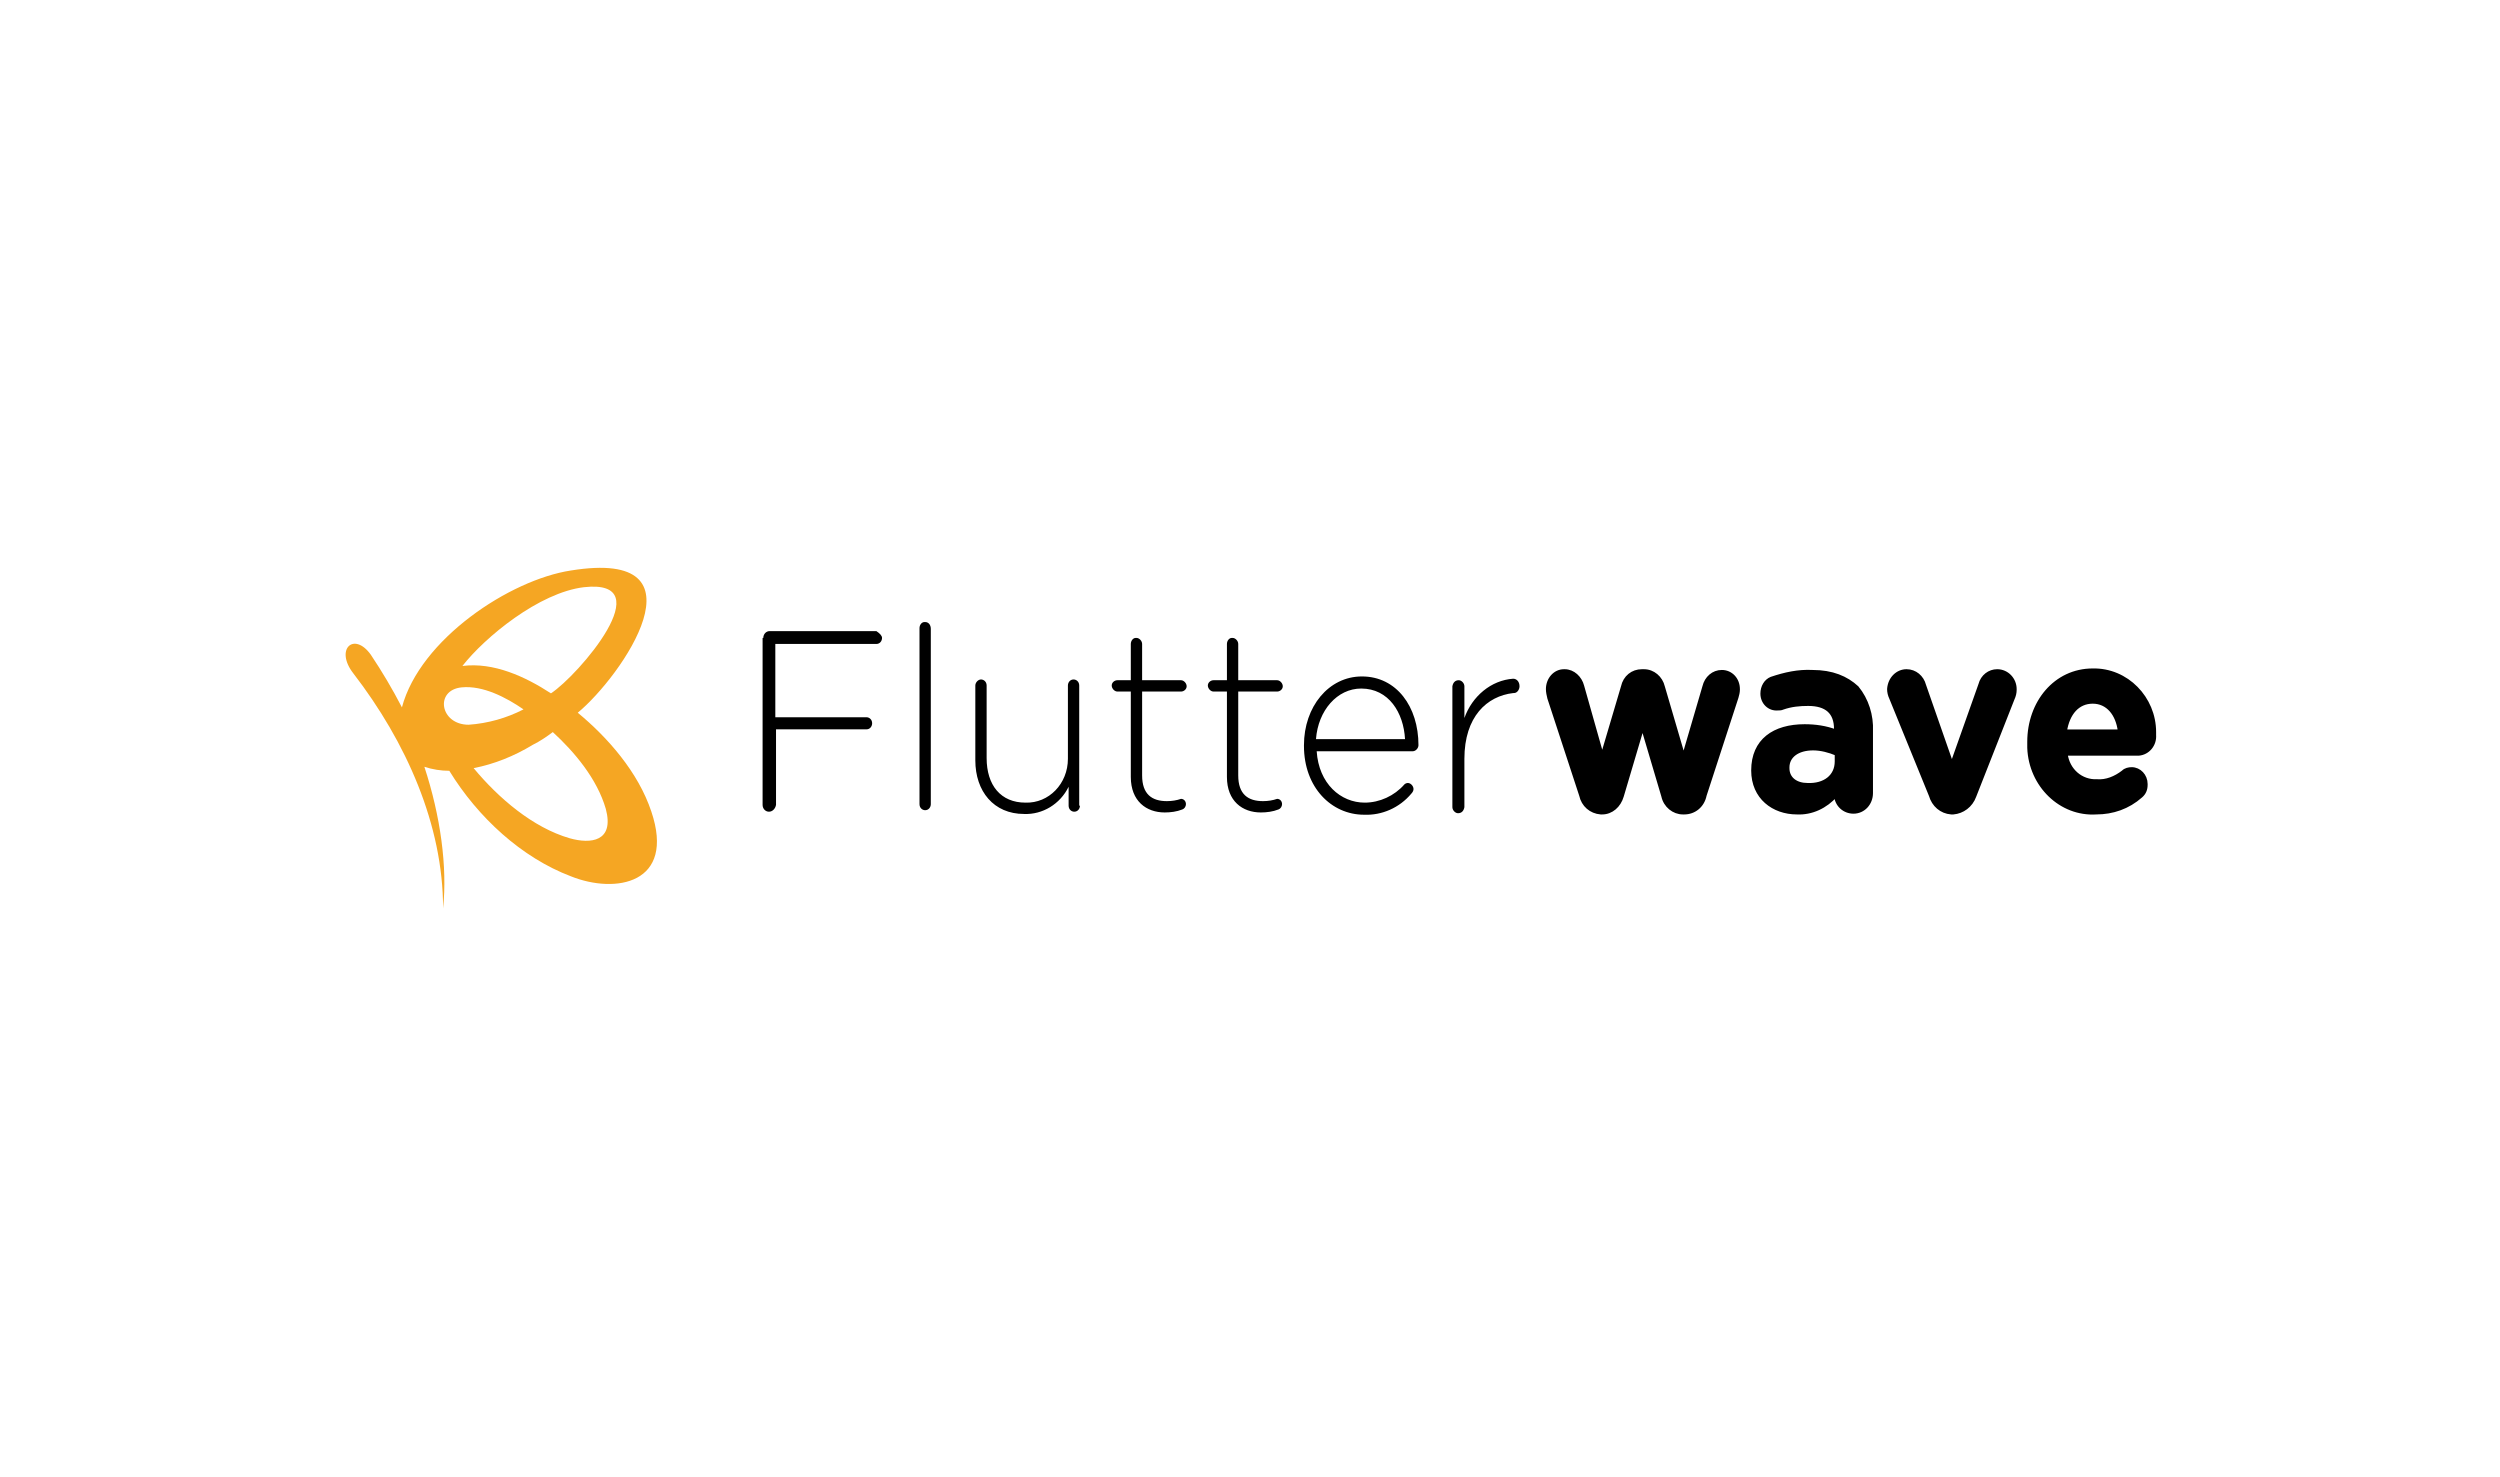
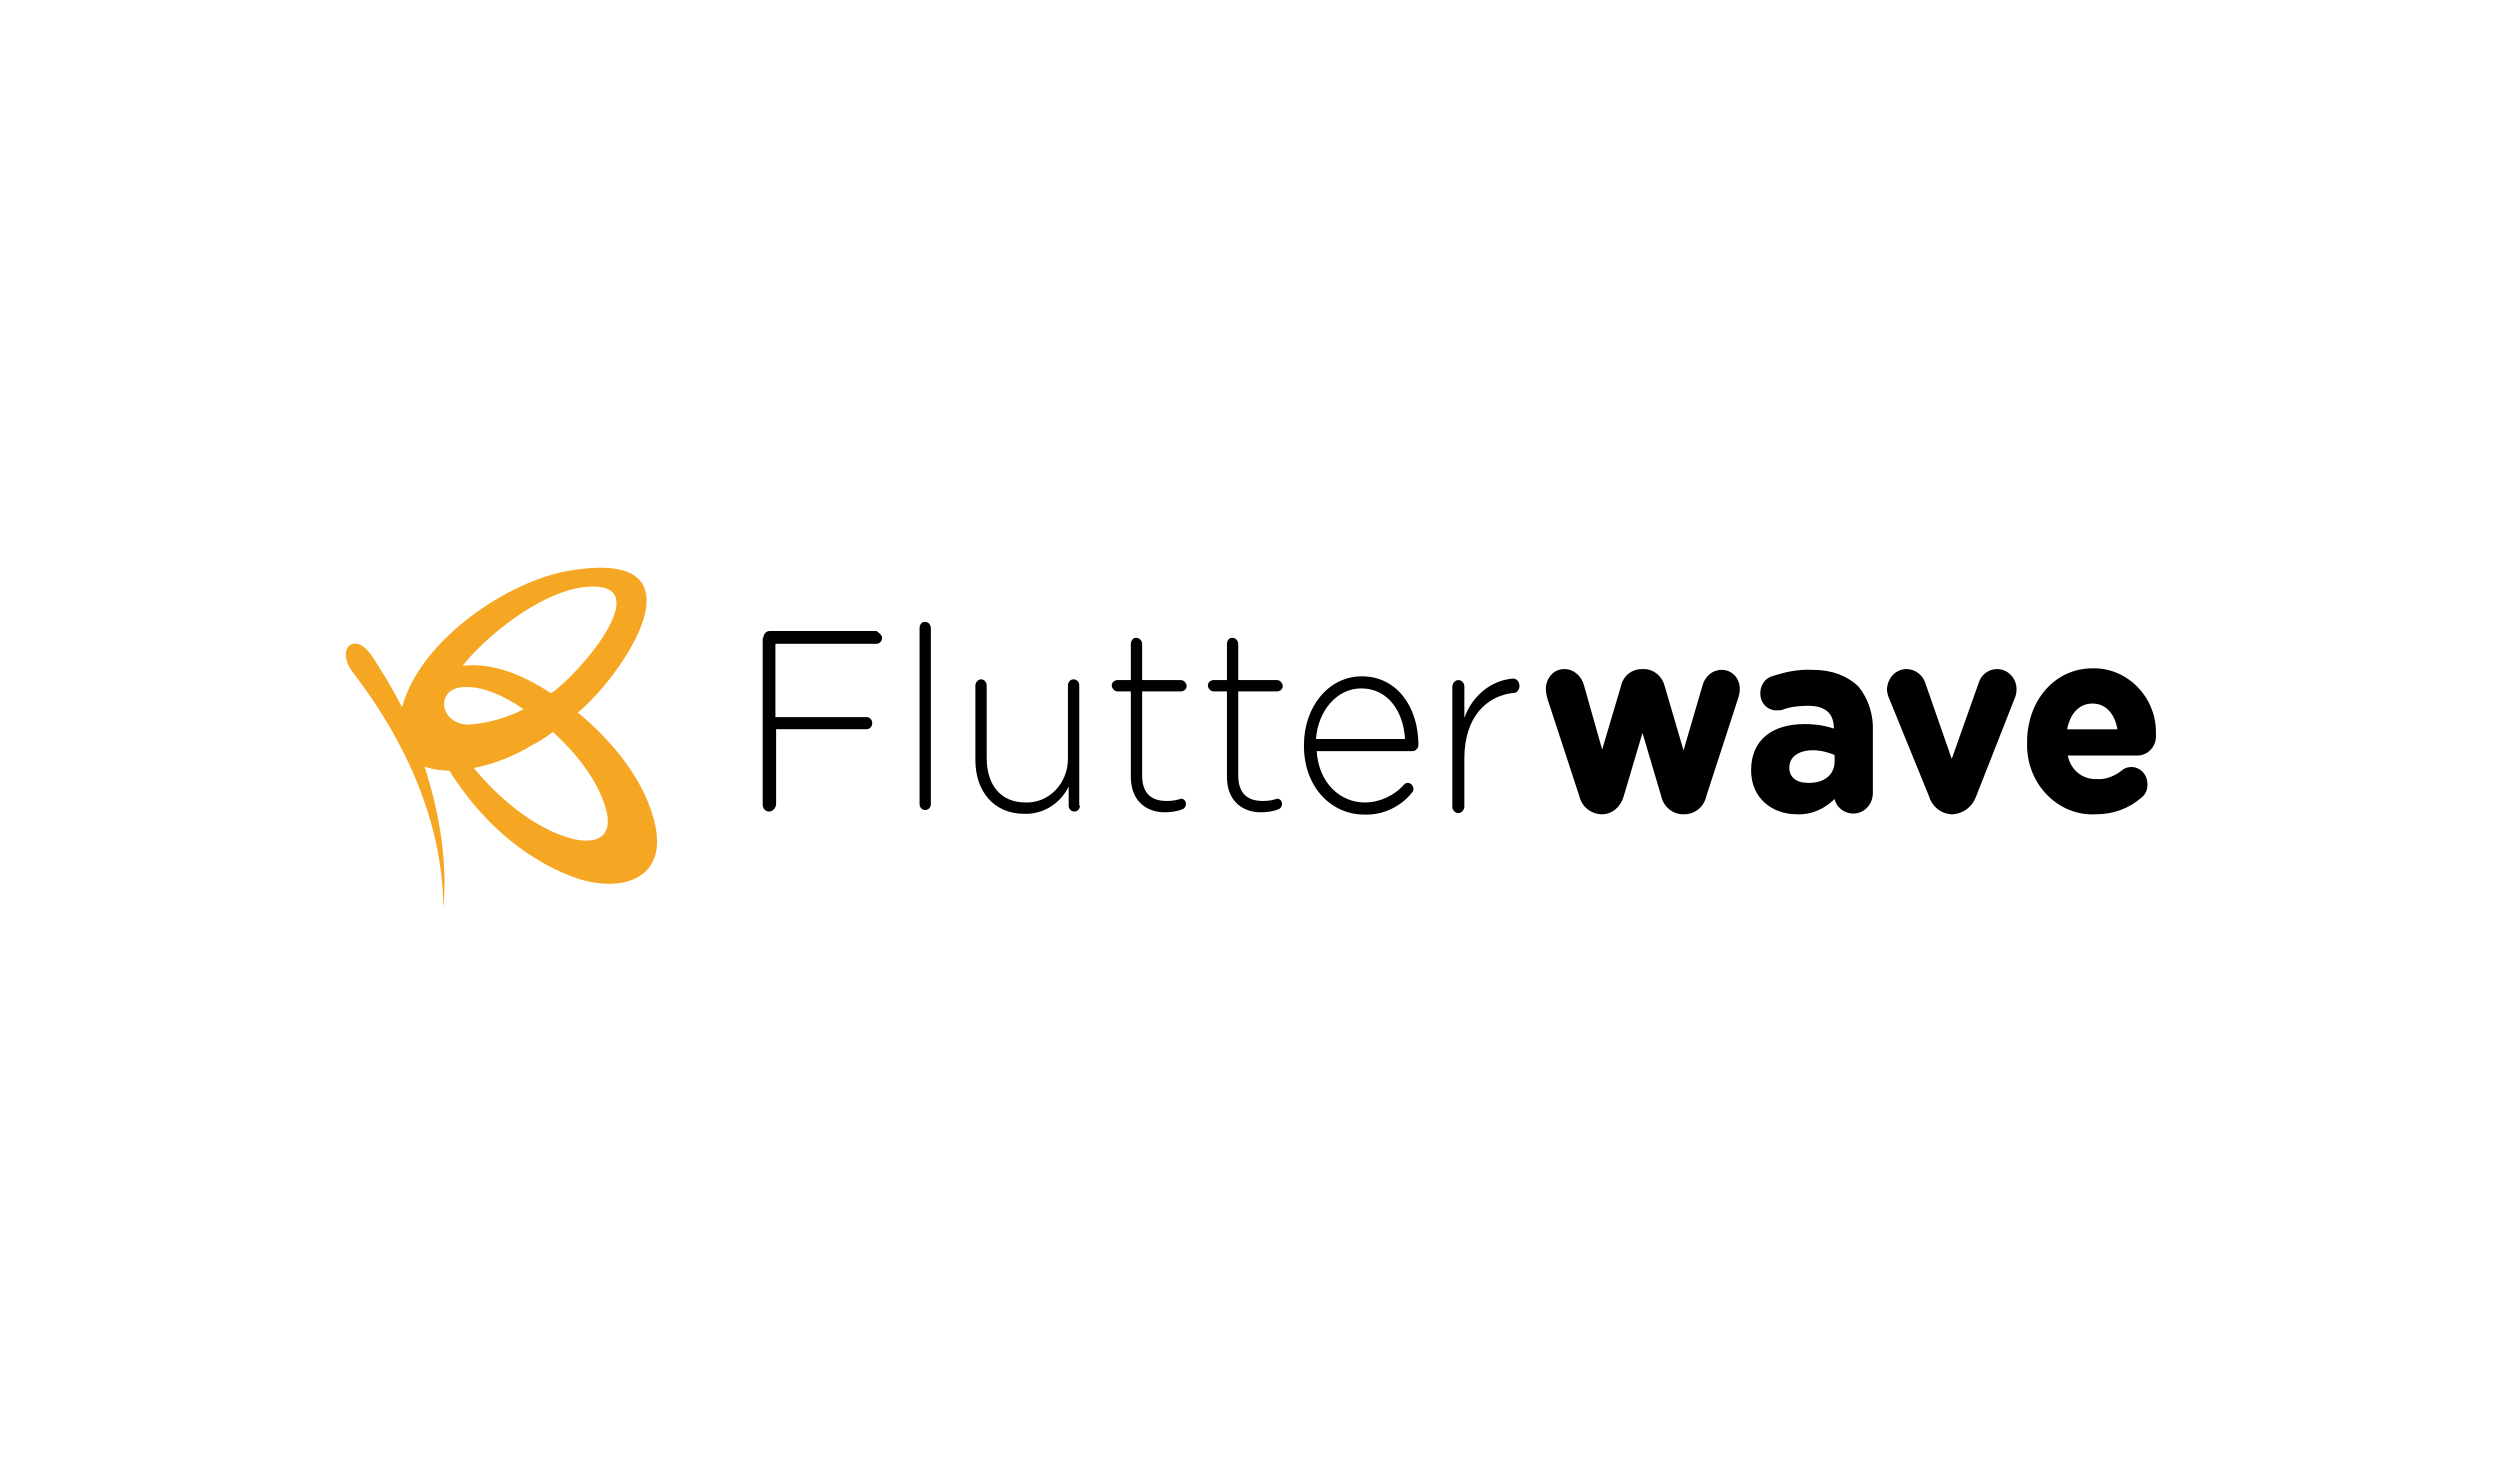
- <svg xmlns="http://www.w3.org/2000/svg" version="1.0" id="Layer_1" x="0px" y="0px" width="525px" height="310px" viewBox="0 0 525 310" enable-background="new 0 0 525 310" xml:space="preserve">
+ <svg xmlns="http://www.w3.org/2000/svg" version="1.0" id="Layer_1" x="0px" y="0px" width="498" height="294" viewBox="0 0 525 310" enable-background="new 0 0 525 310" xml:space="preserve">
  <g id="Page-1">
    <g id="Group-32" transform="translate(-417, -98)">
      <g id="Group-31" transform="translate(417, 98)">
        <path id="Shape" fill="#F5A623" d="M121.329,149.671c9.166-7.572,28.02-34.635-1.441-29.867     c-12.831,1.963-31.686,14.443-35.483,28.745c-1.981-3.824-4.167-7.523-6.547-11.077c-3.535-4.909-7.594-1.123-3.666,3.926     c11.129,14.443,18.855,31.83,18.855,49.356c0.917-8.692-0.524-19.349-3.928-29.726c1.702,0.562,3.535,0.841,5.237,0.841     c6.023,9.815,15.188,18.229,25.532,22.154c9.428,3.787,21.998,1.544,16.892-13.6C134.029,162.15,127.614,154.859,121.329,149.671     z M122.638,123.31c16.367-1.823-1.179,18.509-6.939,22.295c-5.37-3.506-12.047-6.59-18.594-5.749     C101.819,133.826,113.211,124.432,122.638,123.31z M96.975,144.343c4.451-0.421,9.296,2.103,12.962,4.626     c-3.536,1.823-7.464,2.944-11.523,3.225C92.392,152.195,91.213,144.904,96.975,144.343z M119.627,176.032     c-7.726-2.242-14.927-8.413-20.165-14.723c4.32-0.841,8.511-2.523,12.438-4.908c1.441-0.7,2.881-1.682,4.19-2.663     c4.583,4.207,9.296,9.814,11.129,16.126C129.054,176.733,124.078,177.294,119.627,176.032z" />
        <g id="flutterwave" transform="translate(296.3249, 38.9128)">
          <path id="Shape_1_" d="M-112.285,93.62h-22.41c-0.743,0-1.336,0.634-1.336,1.428h-0.149v35.069c0,0.793,0.594,1.428,1.336,1.428      c0.743,0,1.336-0.635,1.484-1.428v-15.868h18.998c0.742,0,1.187-0.636,1.187-1.27c0-0.794-0.594-1.27-1.187-1.27h-19.146V96.318      h21.223c0.743,0,1.188-0.635,1.188-1.27C-111.096,94.626-111.493,94.149-112.285,93.62z M-102.044,91.716h-0.147      c-0.595,0-1.039,0.634-1.039,1.27v36.974c0,0.794,0.594,1.269,1.187,1.269c0.743,0,1.188-0.636,1.188-1.269V93.144      C-100.856,92.35-101.301,91.716-102.044,91.716z M-69.689,105.045c0-0.792-0.594-1.27-1.188-1.27      c-0.741,0-1.187,0.636-1.187,1.27v15.393c0,5.236-4.008,9.36-8.905,9.203c-5.195,0-8.163-3.648-8.163-9.362v-15.234      c0-0.792-0.593-1.27-1.187-1.27s-1.187,0.636-1.187,1.27v15.711c0,6.505,3.858,11.265,10.24,11.265      c3.86,0.16,7.57-2.062,9.351-5.712v3.968c0,0.792,0.594,1.269,1.187,1.269c0.743,0,1.188-0.635,1.188-1.269h-0.149V105.045z       M-48.316,106.315c0.593,0,1.187-0.476,1.187-1.11c0-0.636-0.594-1.271-1.187-1.271h-8.164v-7.616      c0-0.635-0.594-1.27-1.188-1.27h-0.147c-0.593,0-1.04,0.635-1.04,1.27v7.616h-2.82c-0.594,0-1.187,0.477-1.187,1.11      c0,0.636,0.593,1.27,1.187,1.27h2.82v17.933c0,5.077,3.265,7.457,7.125,7.457c1.187,0,2.523-0.159,3.71-0.636      c0.445-0.158,0.742-0.635,0.742-1.109c0-0.635-0.445-1.111-1.038-1.111c-0.891,0.317-1.93,0.477-2.969,0.477      c-3.116,0-5.194-1.429-5.194-5.396v-17.614H-48.316z M-28.13,106.315c0.594,0,1.188-0.476,1.188-1.11      c0-0.636-0.594-1.271-1.188-1.271h-8.165v-7.616c0-0.635-0.594-1.27-1.188-1.27h-0.148c-0.593,0-1.039,0.635-1.039,1.27v7.616      h-2.82c-0.594,0-1.188,0.477-1.188,1.11c0,0.636,0.594,1.27,1.188,1.27h2.82v17.933c0,5.077,3.265,7.457,7.124,7.457      c1.188,0,2.523-0.159,3.711-0.636c0.443-0.158,0.742-0.635,0.742-1.109c0-0.635-0.443-1.111-1.037-1.111      c-0.893,0.317-1.932,0.477-2.971,0.477c-3.116,0-5.194-1.429-5.194-5.396v-17.614H-28.13z M-10.321,103.141      c-6.977,0-12.172,6.348-12.172,14.44v0.159c0,8.728,5.789,14.44,12.617,14.44c3.711,0.158,7.422-1.428,9.943-4.444      c0.297-0.315,0.445-0.634,0.445-0.951c0-0.635-0.594-1.27-1.188-1.27c-0.297,0-0.594,0.158-0.742,0.316      c-2.078,2.38-5.193,3.809-8.311,3.809c-5.047,0-9.648-3.967-10.092-10.79H0.365c0.594,0,1.188-0.634,1.188-1.27      C1.552,109.489-3.048,103.141-10.321,103.141z M-19.969,116.312c0.447-6.03,4.453-10.631,9.5-10.631      c5.787,0,8.904,5.077,9.201,10.631H-19.969z M21.441,103.617c-4.602,0.318-8.607,3.65-10.242,8.253v-6.665      c0-0.636-0.594-1.271-1.188-1.271c-0.74,0-1.188,0.477-1.336,1.271v25.387c0,0.636,0.596,1.271,1.189,1.271      c0.74,0,1.188-0.476,1.334-1.271v-10.154c0-8.886,4.752-13.171,10.242-13.806h0.146c0.742,0,1.188-0.793,1.188-1.427      C22.775,104.252,22.181,103.617,21.441,103.617z" />
          <path id="wave" stroke="#000000" stroke-width="0.75" d="M65.261,102.154c-1.785,0-3.271,1.267-3.719,3.165l-4.309,14.715      l-4.311-14.715c-0.447-1.898-2.082-3.323-4.014-3.323h-0.447c-1.932,0-3.568,1.267-4.014,3.323l-4.311,14.559l-4.162-14.717      c-0.447-1.74-1.932-3.165-3.715-3.165h-0.148c-1.934,0-3.42,1.742-3.42,3.798c0,0.633,0.148,1.266,0.297,1.898l6.688,20.413      c0.447,2.057,2.082,3.481,4.162,3.64h0.299c1.932,0,3.568-1.425,4.162-3.481l4.313-14.557l4.311,14.557      c0.443,2.057,2.229,3.481,4.162,3.481h0.295c2.082,0,3.867-1.425,4.311-3.64l6.691-20.57c0.148-0.475,0.297-1.108,0.297-1.583      v-0.158C68.679,103.737,67.193,102.154,65.261,102.154z M84.286,102.154c-2.973-0.158-5.797,0.476-8.621,1.425      c-1.189,0.475-1.932,1.74-1.932,3.165c0,1.898,1.486,3.324,3.268,3.165c0.299,0,0.746,0,1.041-0.159      c1.787-0.633,3.568-0.791,5.352-0.791c3.867,0,5.799,1.74,5.799,5.221v0.475c-2.082-0.791-4.311-1.108-6.541-1.108      c-6.393,0-10.852,3.008-10.852,9.338c0,5.695,4.311,8.86,9.217,8.86c3.123,0.159,6.094-1.267,8.176-3.64      c0.15,2.057,1.783,3.481,3.715,3.481c2.082,0,3.717-1.741,3.717-3.956v-12.976c0.148-3.323-0.893-6.646-2.975-9.178      C91.421,103.42,88.447,102.154,84.286,102.154z M89.343,120.984c0,3.165-2.529,5.063-6.098,4.906      c-2.377,0-4.162-1.267-4.162-3.481v-0.158c0-2.373,2.082-3.956,5.352-3.956c1.637,0,3.42,0.475,4.908,1.108V120.984z       M123.085,101.995c-1.637,0-3.123,1.108-3.57,2.848l-5.945,16.774l-5.797-16.616c-0.445-1.74-1.93-3.006-3.717-3.006      c-1.932,0-3.566,1.583-3.715,3.798c0,0.633,0.148,1.266,0.445,1.898l8.322,20.413c0.598,2.057,2.23,3.481,4.313,3.64h0.447      c1.932-0.158,3.715-1.425,4.459-3.481l8.027-20.412c0.295-0.633,0.445-1.266,0.445-1.899v-0.158      C126.8,103.737,125.165,101.995,123.085,101.995z M143.15,101.837c-7.877,0-13.377,6.804-13.377,15.034v1.265      c0.297,7.91,6.689,14.083,14.123,13.608c3.418,0,6.688-1.107,9.363-3.481c0.744-0.633,1.043-1.425,1.043-2.373v-0.158      c0-1.741-1.34-3.165-2.975-3.165c-0.596,0-1.338,0.159-1.785,0.634c-1.635,1.265-3.566,2.056-5.498,1.898      c-3.271,0.157-6.094-2.215-6.541-5.696h15.311c1.932-0.159,3.418-1.9,3.27-3.957v-0.633      C156.083,107.692,150.286,101.68,143.15,101.837z M137.353,114.655c0.598-3.798,2.678-6.171,5.797-6.171      c3.125,0,5.203,2.533,5.65,6.171H137.353z" />
        </g>
      </g>
    </g>
  </g>
</svg>
